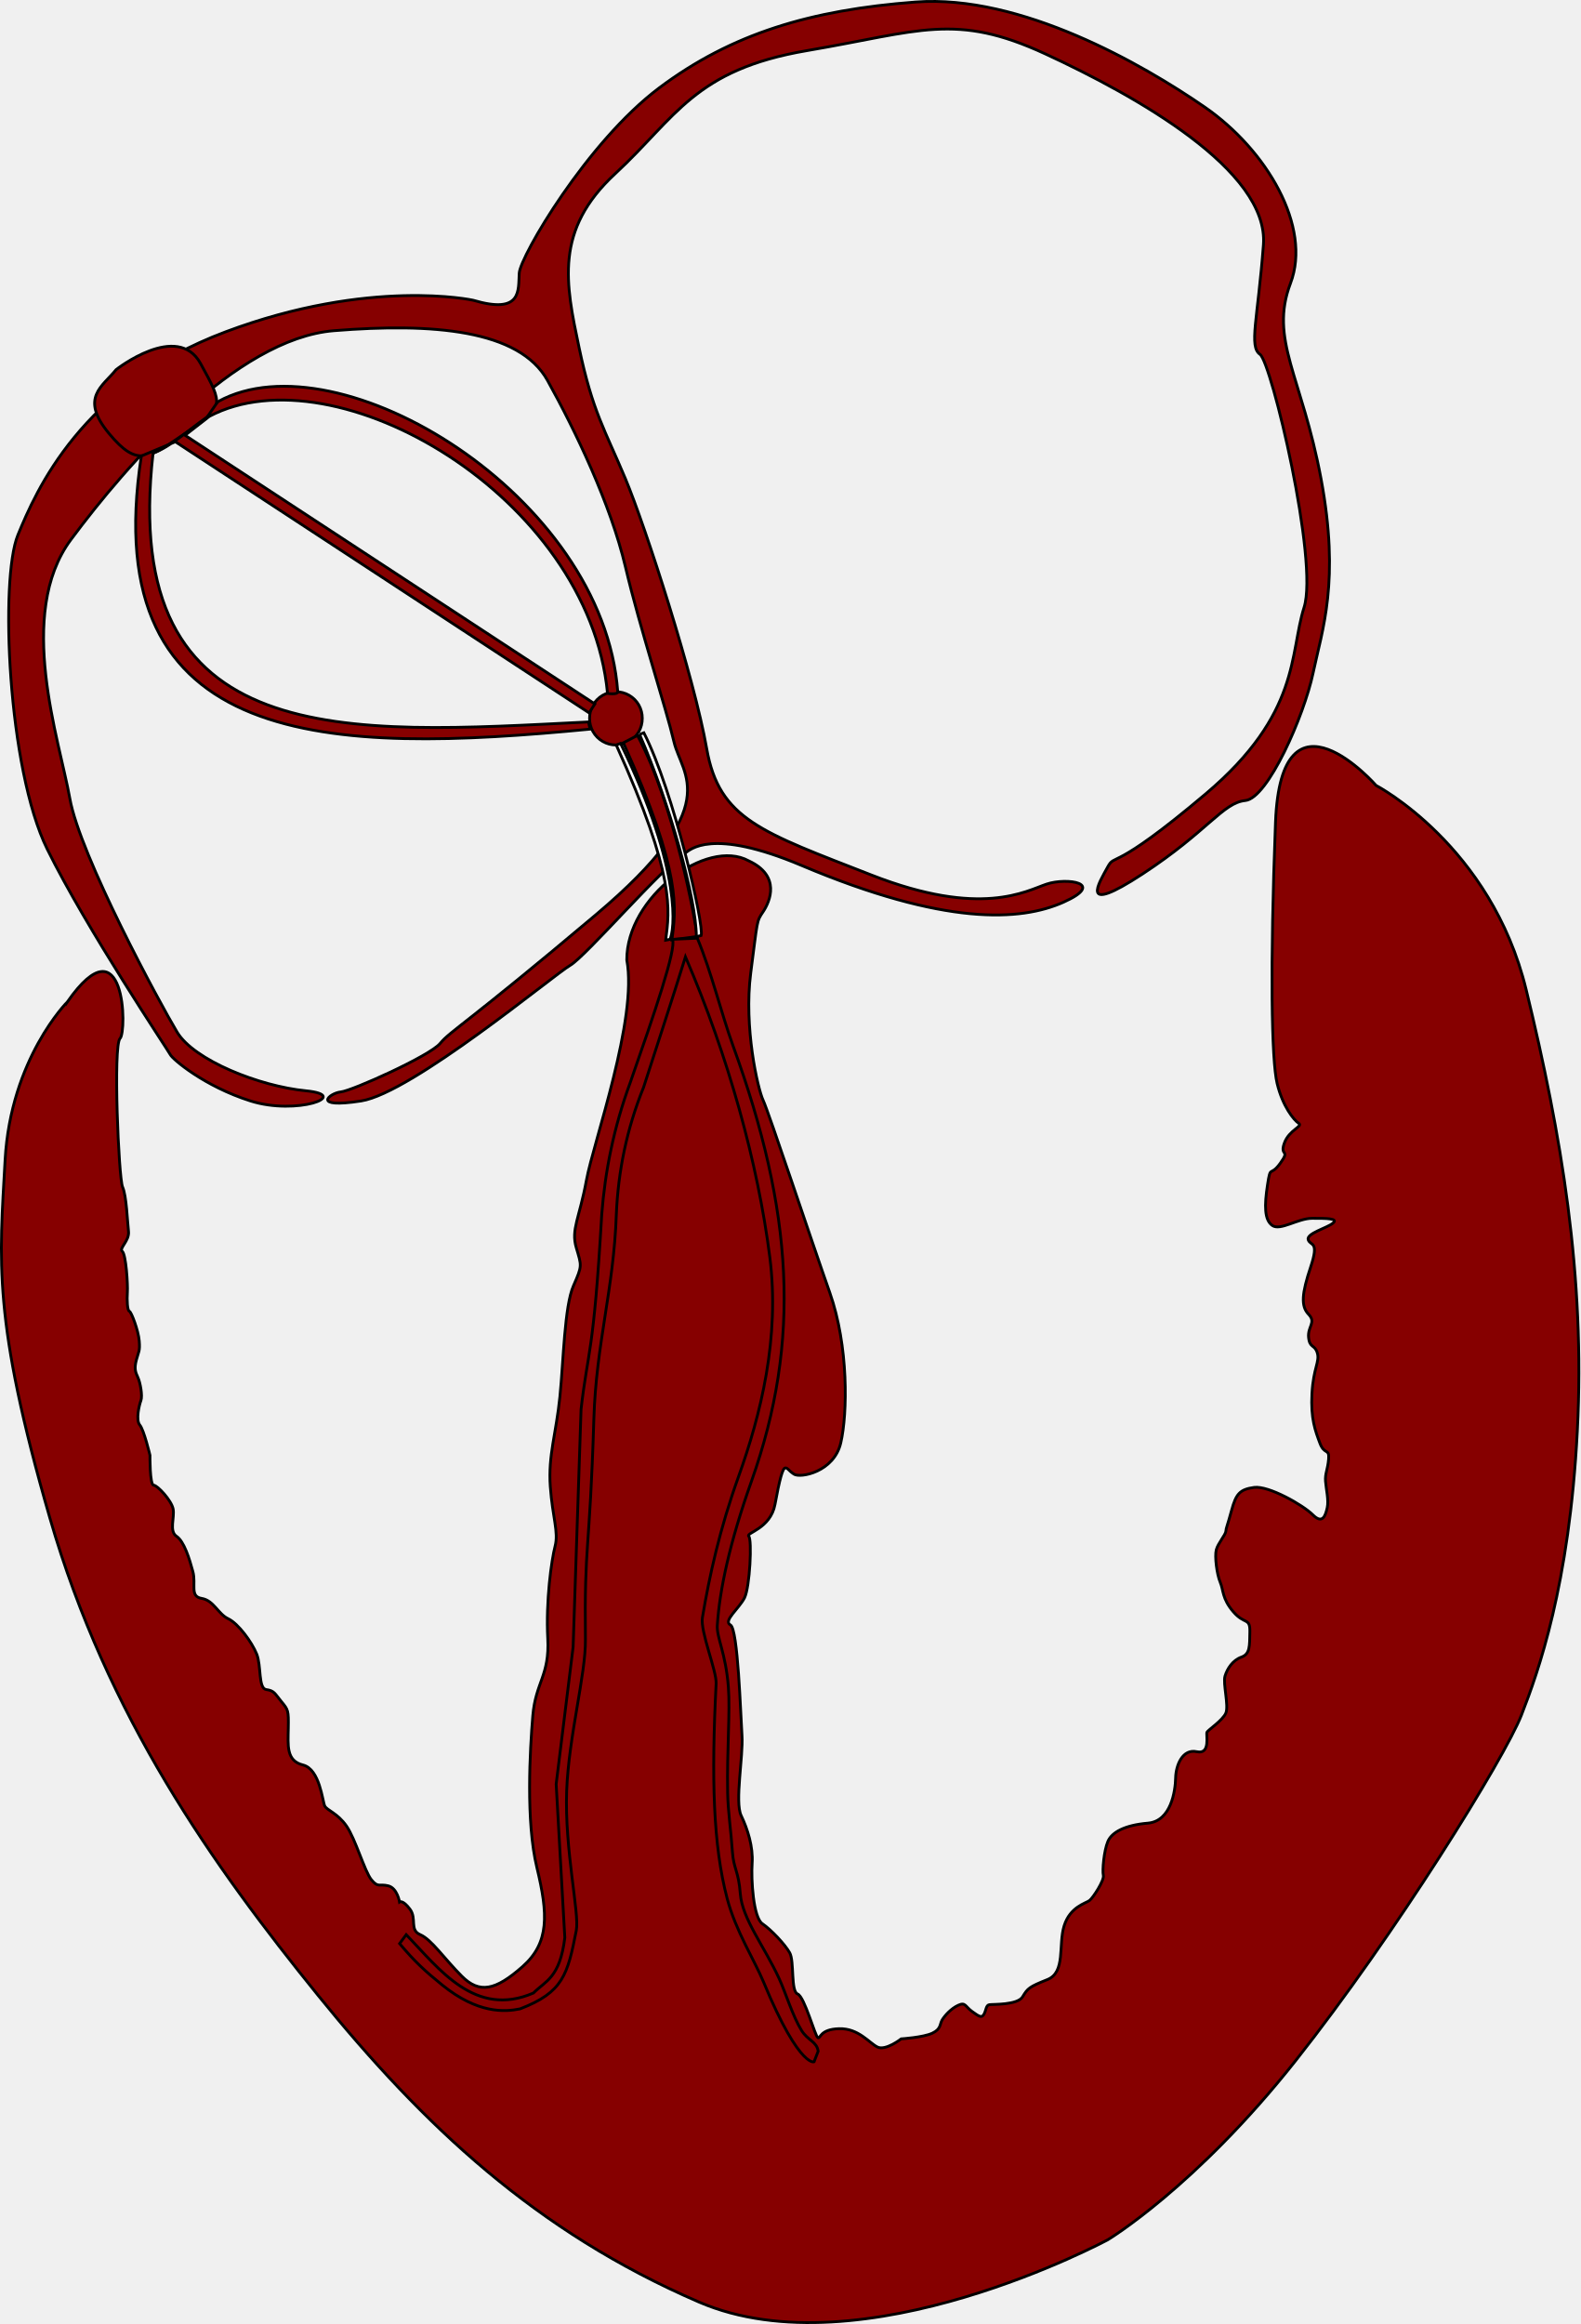
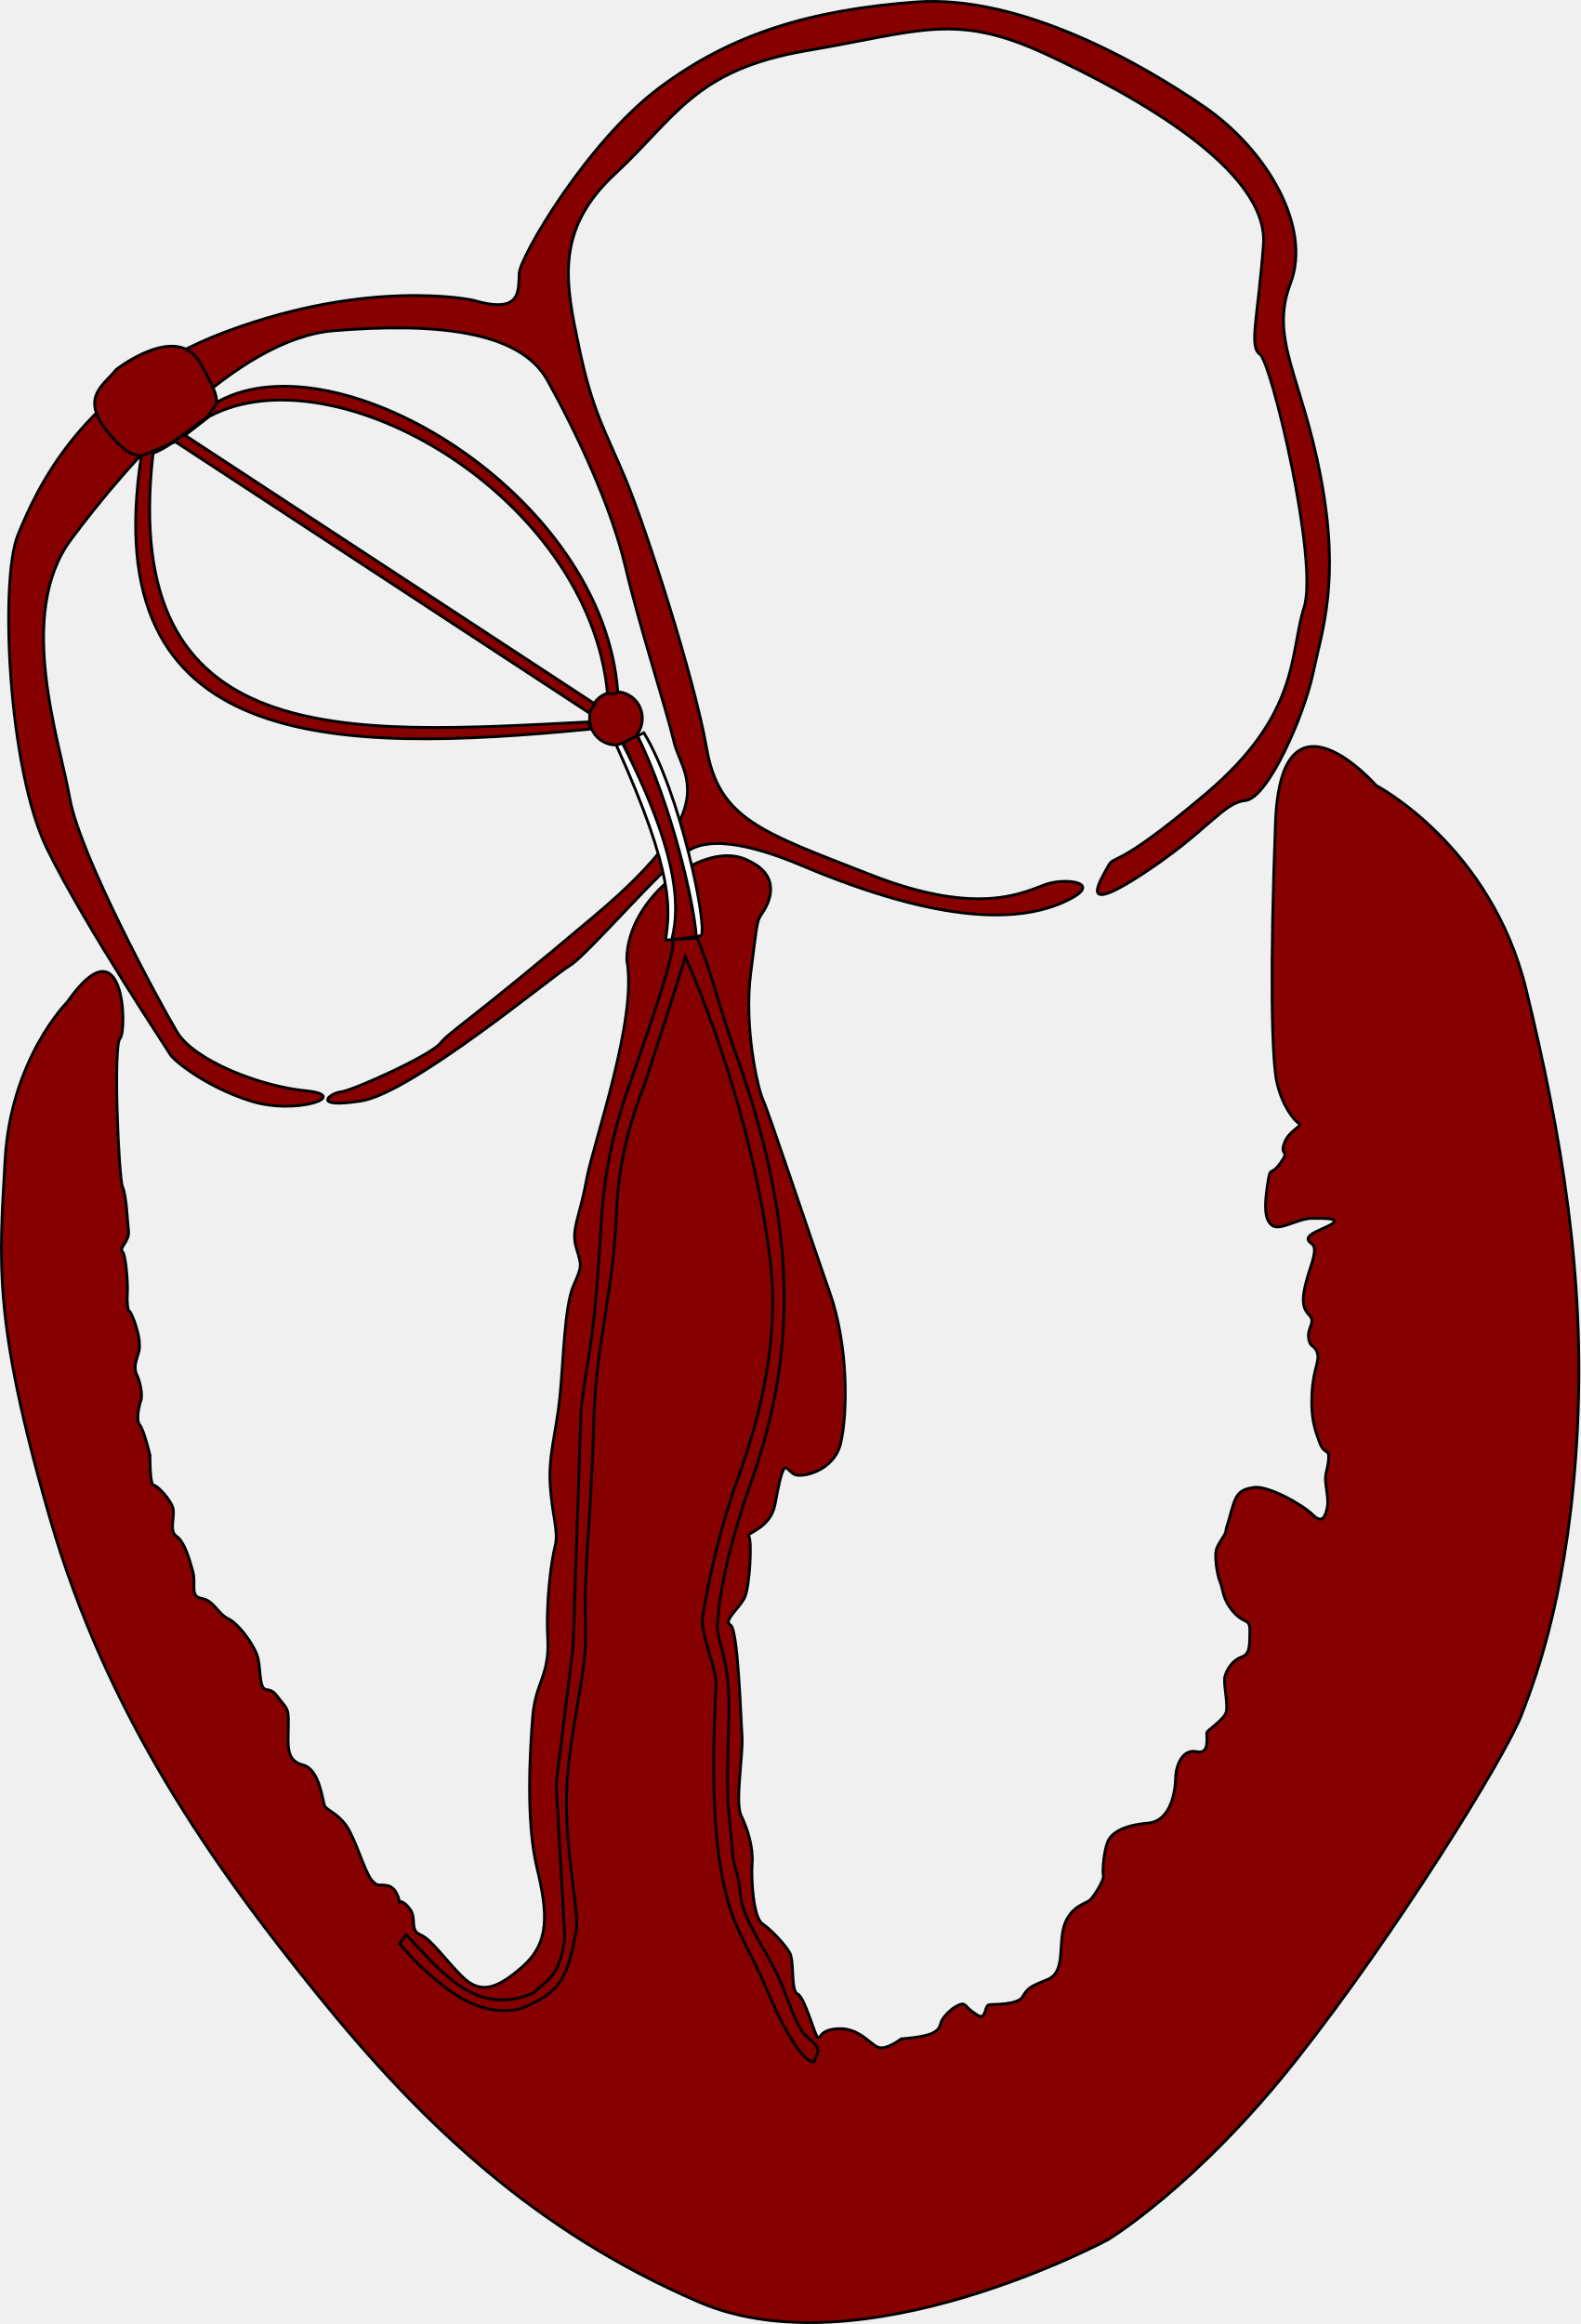
<svg xmlns="http://www.w3.org/2000/svg" id="svg2876" version="1.1" width="564.122" height="829.481">
  <defs id="defs2880">
    </defs>
  <path style="fill:#860000;stroke:#000000;stroke-width:1px;stroke-linecap:butt;stroke-linejoin:miter;stroke-opacity:1;fill-opacity:1" d="m 24.049,357.592 c 0,0 -20.238,20.238 -22.234,56.439 -1.995,36.201 -4.561,56.724 15.963,127.701 20.523,70.976 58.149,123.995 95.776,170.458 37.626,46.463 77.818,84.374 135.967,109.458 58.149,25.084 145.944,-22.234 145.944,-22.234 0,0 31.355,-18.813 66.986,-63.85 35.631,-45.037 74.682,-108.032 80.668,-123.425 5.986,-15.392 17.103,-46.177 19.953,-101.476 2.85,-55.299 -5.701,-105.752 -18.243,-157.345 -12.542,-51.593 -53.589,-72.972 -53.589,-72.972 0,0 -33.92,-38.766 -35.916,13.112 -1.995,51.878 -1.425,84.944 0.57,93.21 1.995,8.266 5.986,13.112 7.696,14.252 1.71,1.14 -3.421,2.28 -5.131,7.126 -1.71,4.846 2.28,1.995 -1.425,7.126 -3.706,5.131 -3.421,0.285 -4.561,7.696 -1.14,7.411 -1.14,12.542 1.71,14.537 2.85,1.995 9.121,-2.565 14.252,-2.565 5.131,0 9.407,0 7.411,1.71 -1.995,1.71 -9.692,3.706 -8.836,5.986 0.855,2.28 3.991,0.285 0.855,9.692 -3.136,9.407 -3.556,13.959 -0.734,16.882 2.822,2.923 -0.403,4.333 0,8.264 0.403,3.93 2.217,2.419 3.124,5.543 0.907,3.124 -1.411,5.341 -1.915,14.411 -0.504,9.07 1.209,13.404 2.822,17.737 1.612,4.333 3.426,1.814 3.124,5.644 -0.302,3.83 -1.31,5.14 -1.109,7.962 0.202,2.822 1.209,6.752 0.605,9.473 -0.605,2.721 -1.612,6.047 -5.14,2.519 -3.527,-3.527 -15.822,-10.481 -20.962,-9.776 -5.14,0.705 -6.45,2.318 -8.062,8.264 -1.612,5.946 -1.915,6.047 -2.016,7.357 -0.101,1.31 -2.822,4.333 -3.426,6.651 -0.605,2.318 0.202,8.768 1.411,11.59 1.209,2.822 0.605,5.744 4.636,10.481 4.031,4.737 6.047,2.016 5.946,7.155 -0.101,5.14 0.101,7.962 -3.023,9.07 -3.124,1.109 -5.039,4.132 -5.845,6.752 -0.806,2.62 1.411,10.582 0.302,13.202 -1.109,2.62 -6.349,6.047 -6.752,6.853 -0.403,0.806 1.411,8.062 -3.628,6.954 -5.039,-1.109 -7.458,4.737 -7.558,9.372 -0.101,4.636 -1.612,15.419 -9.876,16.125 -8.264,0.705 -12.9,3.225 -14.311,6.551 -1.411,3.326 -2.016,10.38 -1.612,12.093 0.403,1.713 -3.628,7.962 -4.938,8.969 -1.31,1.008 -6.954,2.217 -9.07,9.07 -2.116,6.853 0.605,16.528 -5.946,19.148 -6.551,2.62 -7.055,3.124 -8.869,6.148 -1.814,3.023 -10.683,2.62 -11.892,2.822 -1.209,0.202 -1.109,2.016 -1.915,3.426 -0.806,1.411 -1.713,0.806 -4.233,-1.008 -2.519,-1.814 -2.318,-3.426 -4.938,-2.217 -2.62,1.209 -4.837,3.729 -5.744,5.241 -0.907,1.512 -0.302,3.225 -3.527,4.737 -3.225,1.512 -11.086,2.016 -11.086,2.016 0,0 -5.543,4.333 -8.465,2.923 -2.923,-1.411 -6.752,-6.752 -13.706,-6.551 -6.954,0.202 -6.551,3.628 -7.558,3.225 -1.008,-0.403 -4.737,-14.613 -7.256,-15.621 -2.519,-1.008 -1.109,-11.69 -2.822,-14.714 -1.713,-3.023 -6.551,-8.163 -9.776,-10.38 -3.225,-2.217 -4.031,-15.722 -3.628,-21.567 0.403,-5.845 -1.612,-12.194 -3.93,-17.032 -2.318,-4.837 0.806,-21.164 0.302,-28.621 -0.504,-7.458 -1.411,-37.994 -4.132,-39.405 -2.721,-1.411 3.124,-5.845 5.039,-9.675 1.915,-3.83 2.721,-20.76 1.512,-21.97 -1.209,-1.209 7.76,-2.62 9.372,-11.388 1.612,-8.768 2.721,-13.101 3.729,-13.001 1.008,0.101 0.806,0.705 3.023,2.217 2.217,1.512 14.311,-0.705 16.729,-11.186 2.419,-10.481 2.822,-34.466 -3.93,-53.614 -6.752,-19.148 -21.869,-64.599 -23.784,-68.631 -1.915,-4.031 -6.954,-26.102 -4.434,-45.451 2.519,-19.35 2.016,-18.241 4.434,-21.869 2.419,-3.628 6.415,-12.798 -5.14,-18.14 -15.025,-8.323 -43.643,12.973 -43.537,35.373 3.964,20.953 -11.892,64.902 -14.411,78.608 -2.519,13.706 -5.543,17.536 -3.628,24.086 1.915,6.551 2.217,6.248 -1.008,13.605 -3.225,7.357 -3.527,26.606 -4.837,39.606 -1.31,13 -4.233,20.962 -3.426,32.048 0.806,11.086 3.023,16.225 1.713,21.264 -1.31,5.039 -3.326,19.652 -2.62,32.955 0.705,13.303 -4.333,15.52 -5.341,27.613 -1.008,12.093 -2.526,37.632 1.465,54.165 3.991,16.533 4.561,26.794 -5.131,35.346 -9.692,8.551 -15.393,9.692 -21.664,3.421 -6.271,-6.271 -10.832,-13.112 -14.822,-14.822 -3.991,-1.71 -1.14,-5.701 -3.706,-9.121 -2.565,-3.421 -3.706,-2.565 -3.706,-2.565 0,0 -0.811,-4.947 -4.036,-5.753 -3.225,-0.806 -3.628,0.806 -6.047,-2.217 -2.419,-3.023 -5.644,-14.512 -8.869,-19.148 -3.225,-4.636 -6.954,-5.543 -7.76,-7.155 -0.806,-1.612 -1.713,-13.101 -7.76,-14.613 -6.047,-1.512 -5.341,-6.954 -5.241,-13.202 0.101,-6.248 0,-6.45 -2.419,-9.372 -2.419,-2.923 -2.519,-3.93 -5.442,-4.333 -2.923,-0.403 -1.713,-8.465 -3.426,-12.698 -1.713,-4.233 -6.551,-10.884 -10.179,-12.597 -3.628,-1.713 -5.14,-6.551 -9.473,-7.256 -4.333,-0.705 -1.915,-5.039 -3.124,-9.574 -1.209,-4.535 -3.124,-10.783 -5.845,-12.597 -2.721,-1.814 -0.605,-6.752 -1.209,-9.776 -0.605,-3.023 -5.543,-8.365 -6.954,-8.465 -1.411,-0.101 -1.31,-10.683 -1.31,-10.683 0,0 -2.116,-8.969 -3.628,-10.783 -1.512,-1.814 -0.202,-7.155 0.403,-8.768 0.605,-1.612 -0.202,-6.349 -1.109,-8.264 -0.907,-1.915 -1.31,-3.225 -0.504,-6.248 0.806,-3.023 1.31,-3.023 1.008,-6.752 -0.302,-3.729 -2.822,-10.38 -3.527,-10.582 -0.705,-0.202 -0.907,-3.93 -0.705,-6.752 0.202,-2.822 -0.504,-13.504 -1.814,-14.613 -1.31,-1.109 2.62,-3.729 2.217,-7.155 -0.403,-3.426 -0.705,-12.698 -2.116,-15.822 -1.411,-3.124 -3.426,-50.591 -0.907,-53.01 2.519,-2.419 1.915,-42.73 -18.803,-13.056 z" id="ventricles">
    </path>
  <path style="fill:#860000;stroke:#000000;stroke-width:1px;stroke-linecap:butt;stroke-linejoin:miter;stroke-opacity:1;fill-opacity:1" id="atrioventricular_node" d="m 337.21,294.665 a 9.407,9.407 0 1 1 -18.813,0 9.407,9.407 0 1 1 18.813,0 z" transform="translate(-107.9316,-38.2684)">
    </path>
  <path style="fill:#860000;stroke:#000000;stroke-width:1px;stroke-linecap:butt;stroke-linejoin:miter;stroke-opacity:1;fill-opacity:1" d="m 168.827,107.143 c 0,0 -36.684,-8.062 -88.282,11.287 -51.599,19.35 -67.724,56.839 -74.173,72.561 -6.45,15.722 -3.628,83.445 10.481,112.066 14.109,28.621 43.133,71.755 43.94,73.367 0.806,1.612 12.093,11.287 28.621,16.528 16.528,5.241 36.28,-2.016 19.753,-3.628 -16.528,-1.612 -39.909,-10.884 -45.955,-20.962 -6.047,-10.078 -34.668,-62.886 -38.296,-83.445 -3.628,-20.559 -19.35,-65.708 0.403,-92.314 19.753,-26.606 58.855,-71.755 93.926,-74.576 35.071,-2.822 66.111,-0.403 76.189,17.737 10.078,18.14 22.575,44.343 27.815,66.514 5.241,22.171 14.512,50.39 17.334,62.483 2.822,12.093 18.543,22.575 -27.815,61.677 -46.358,39.102 -52.002,41.521 -55.63,45.955 -3.628,4.434 -31.443,16.931 -35.474,17.334 -4.031,0.403 -10.884,6.047 7.256,3.225 18.14,-2.822 68.933,-45.149 74.576,-48.374 5.644,-3.225 32.843,-34.938 41.118,-40.11 1.612,-1.008 9.07,-9.272 41.521,4.434 51.113,21.588 78.205,19.954 93.523,13.101 15.318,-6.853 1.209,-8.869 -6.047,-6.45 -7.256,2.419 -23.381,12.093 -62.483,-3.225 -39.102,-15.318 -54.421,-19.753 -58.855,-45.149 -4.434,-25.396 -21.768,-79.011 -29.024,-96.345 -7.256,-17.334 -11.69,-23.784 -16.528,-46.761 -4.837,-22.978 -8.869,-41.924 12.9,-62.08 21.768,-20.156 28.218,-37.087 68.53,-43.94 40.312,-6.853 52.808,-13.706 85.058,1.209 32.249,14.915 79.817,41.521 77.801,68.127 -2.016,26.606 -5.241,36.28 -1.209,39.102 4.031,2.822 20.962,73.77 15.722,90.298 -5.241,16.528 -1.209,37.893 -35.071,66.514 -33.862,28.621 -32.249,20.962 -35.071,26.203 -2.822,5.241 -10.884,17.737 12.497,2.419 23.381,-15.318 28.621,-25.396 36.684,-26.203 8.062,-0.806 20.962,-30.234 24.187,-45.552 3.225,-15.318 9.675,-32.652 2.822,-69.336 C 464.714,134.151 453.023,121.252 460.683,101.096 468.342,80.94 452.217,53.528 430.046,38.21 407.874,22.891 364.338,-2.102 326.848,0.72 289.358,3.542 261.14,12.007 235.341,31.357 c -25.799,19.35 -49.583,60.064 -49.986,66.111 -0.403,6.047 1.209,14.915 -16.528,9.675 z" id="atria">
    </path>
  <path style="fill:#860000;stroke:#000000;stroke-width:1px;stroke-linecap:butt;stroke-linejoin:miter;stroke-opacity:1;fill-opacity:1" d="m 41.442,131.934 c 0,0 21.869,-17.233 30.133,-2.217 8.264,15.016 8.465,15.52 -4.938,24.59 -13.404,9.07 -17.334,13.001 -27.815,0.302 -10.481,-12.698 -2.116,-16.729 2.62,-22.675 z" id="sinoatrial_node">
    </path>
  <path style="fill:#860000;fill-opacity:1;stroke:#000000;stroke-width:1px;stroke-linecap:butt;stroke-linejoin:miter;stroke-opacity:1" d="m 50.453,162.758 12.156,-5.081 147.68,96.756 2.067,-3.182 -146.301,-95.892 8.686,-6.753 c 45.011,-23.789 135.374,28.56 142.118,98.778 0.025,0.265 3.738,0.538 3.669,-0.413 -5.089,-70.218 -99.576,-127.229 -142.526,-103.727 -0.67,0.367 -3.553,5.25 -4.316,5.775 -6.26,4.31 -12.457,10.259 -19.047,12.741 -12.166,107.173 69.002,100.225 155.442,95.917 l 0.57,2.565 C 118.353,269.14 34.168,268.434 50.453,162.758 z" id="internodal_fibres" />
  <path style="fill:#860000;stroke:#000000;stroke-width:1px;stroke-linecap:butt;stroke-linejoin:miter;stroke-opacity:1;fill-opacity:1" d="m 222.52,265.118 c 21.23,47.068 18.69,59.568 17.334,70.344 l 9.07,-1.209 c -0.517,-4.476 -7.952,-46.752 -21.365,-71.755 l -5.039,2.62 z" id="bundle_of_his" />
  <path style="fill:#860000;stroke:#000000;stroke-width:1px;stroke-linecap:butt;stroke-linejoin:miter;stroke-opacity:1;fill-opacity:1" d="m 240.056,335.26 c 1.512,3.269 -6.521,26.634 -15.02,50.979 -6.004,16.317 -9.057,31.979 -10.229,47.222 -2.906,50.313 -4.954,48.287 -7.384,69.54 l -2.833,84.833 -6.054,48.956 3.091,54.809 c -1.778,14.414 -6.913,15.406 -11.208,19.751 -20.852,8.983 -33.603,-8.566 -45.408,-20.838 l -2.361,3.195 c 5.258,6.29 9.053,9.799 15.212,14.78 12.684,10.257 22.29,9.654 27.774,8.523 15.407,-5.909 16.992,-12.222 20.094,-28.029 1.171,-5.967 -4.211,-28.778 -3.444,-49.775 0.706,-19.343 6.845,-41.613 6.695,-54.024 -0.427,-35.337 1.53,-29.932 3.013,-78.758 0.819,-26.969 7.109,-46.295 8.02,-72.959 0.64,-15.392 3.719,-30.54 9.732,-45.394 4.781,-14.919 10.166,-31.134 14.947,-46.564 15.246,35.318 25.84,73.616 30.116,107.223 3.652,28.704 -3.279,56.315 -11.132,78.187 -6.822,19.001 -10.444,35.663 -12.926,50.387 -0.846,5.017 5.121,19.051 4.887,23.635 -1.719,33.721 -1.069,57.703 3.938,76.68 3.079,11.67 9.804,22.094 12.952,29.707 13.405,32.417 18.86,28.503 18.121,28.428 l 1.411,-3.628 c -0.464,-3.466 -3.686,-3.804 -5.923,-7.409 -3.113,-5.015 -5.641,-13.334 -7.93,-18.359 -5.268,-11.566 -13.27,-21.44 -13.941,-30.468 -0.599,-8.059 -2.399,-8.88 -2.807,-14.896 -0.534,-7.887 -1.593,-14.424 -1.713,-21.188 -0.274,-15.489 0.951,-28.736 0.262,-37.669 -0.941,-12.183 -4.223,-17.661 -3.948,-21.992 0.811,-12.77 4.443,-29.624 12.169,-51.383 17.918,-50.467 14.851,-96.576 -6.531,-155.436 -4.301,-11.84 -7.635,-26.124 -12.77,-38.471 l -8.869,0.403 z" id="bundle_branches" />
-   <path style="fill:#ffffff;fill-opacity:1;stroke:#000000;stroke-width:1px;stroke-linecap:butt;stroke-linejoin:miter;stroke-opacity:1" d="m 220.001,265.924 c 21.23,47.068 18.992,58.863 17.636,69.638 l 1.512,-0.302 c 1.463,-2.726 4.86,-23.758 -17.636,-69.941 l -1.512,0.605 z" id="insulator1" />
-   <path style="fill:#ffffff;fill-opacity:1;stroke:#000000;stroke-width:1px;stroke-linecap:butt;stroke-linejoin:miter;stroke-opacity:1" d="m 228.325,262.145 c 10.591,24.301 20.21,58.38 20.257,72.158 l 1.713,-0.403 c 1.174,-3.343 -9.794,-51.497 -20.458,-72.359 l -1.512,0.605 z" id="insulator2" />
+   <path style="fill:#ffffff;fill-opacity:1;stroke:#000000;stroke-width:1px;stroke-linecap:butt;stroke-linejoin:miter;stroke-opacity:1" d="m 220.001,265.924 c 21.23,47.068 18.992,58.863 17.636,69.638 l 2.167,-0.202 c 1.751,-7.643 5.507,-24.754 -17.586,-70.041 l -2.217,0.605 z" id="insulator1" />
+   <path style="fill:#ffffff;fill-opacity:1;stroke:#000000;stroke-width:1px;stroke-linecap:butt;stroke-linejoin:miter;stroke-opacity:1" d="m 227.619,262.649 c 11.779,24.064 19.986,58.322 20.962,71.654 l 1.713,-0.403 c 2.365,-2.97 -7.325,-50.814 -20.458,-72.359 l -2.217,1.109 z" id="insulator2" />
</svg>
